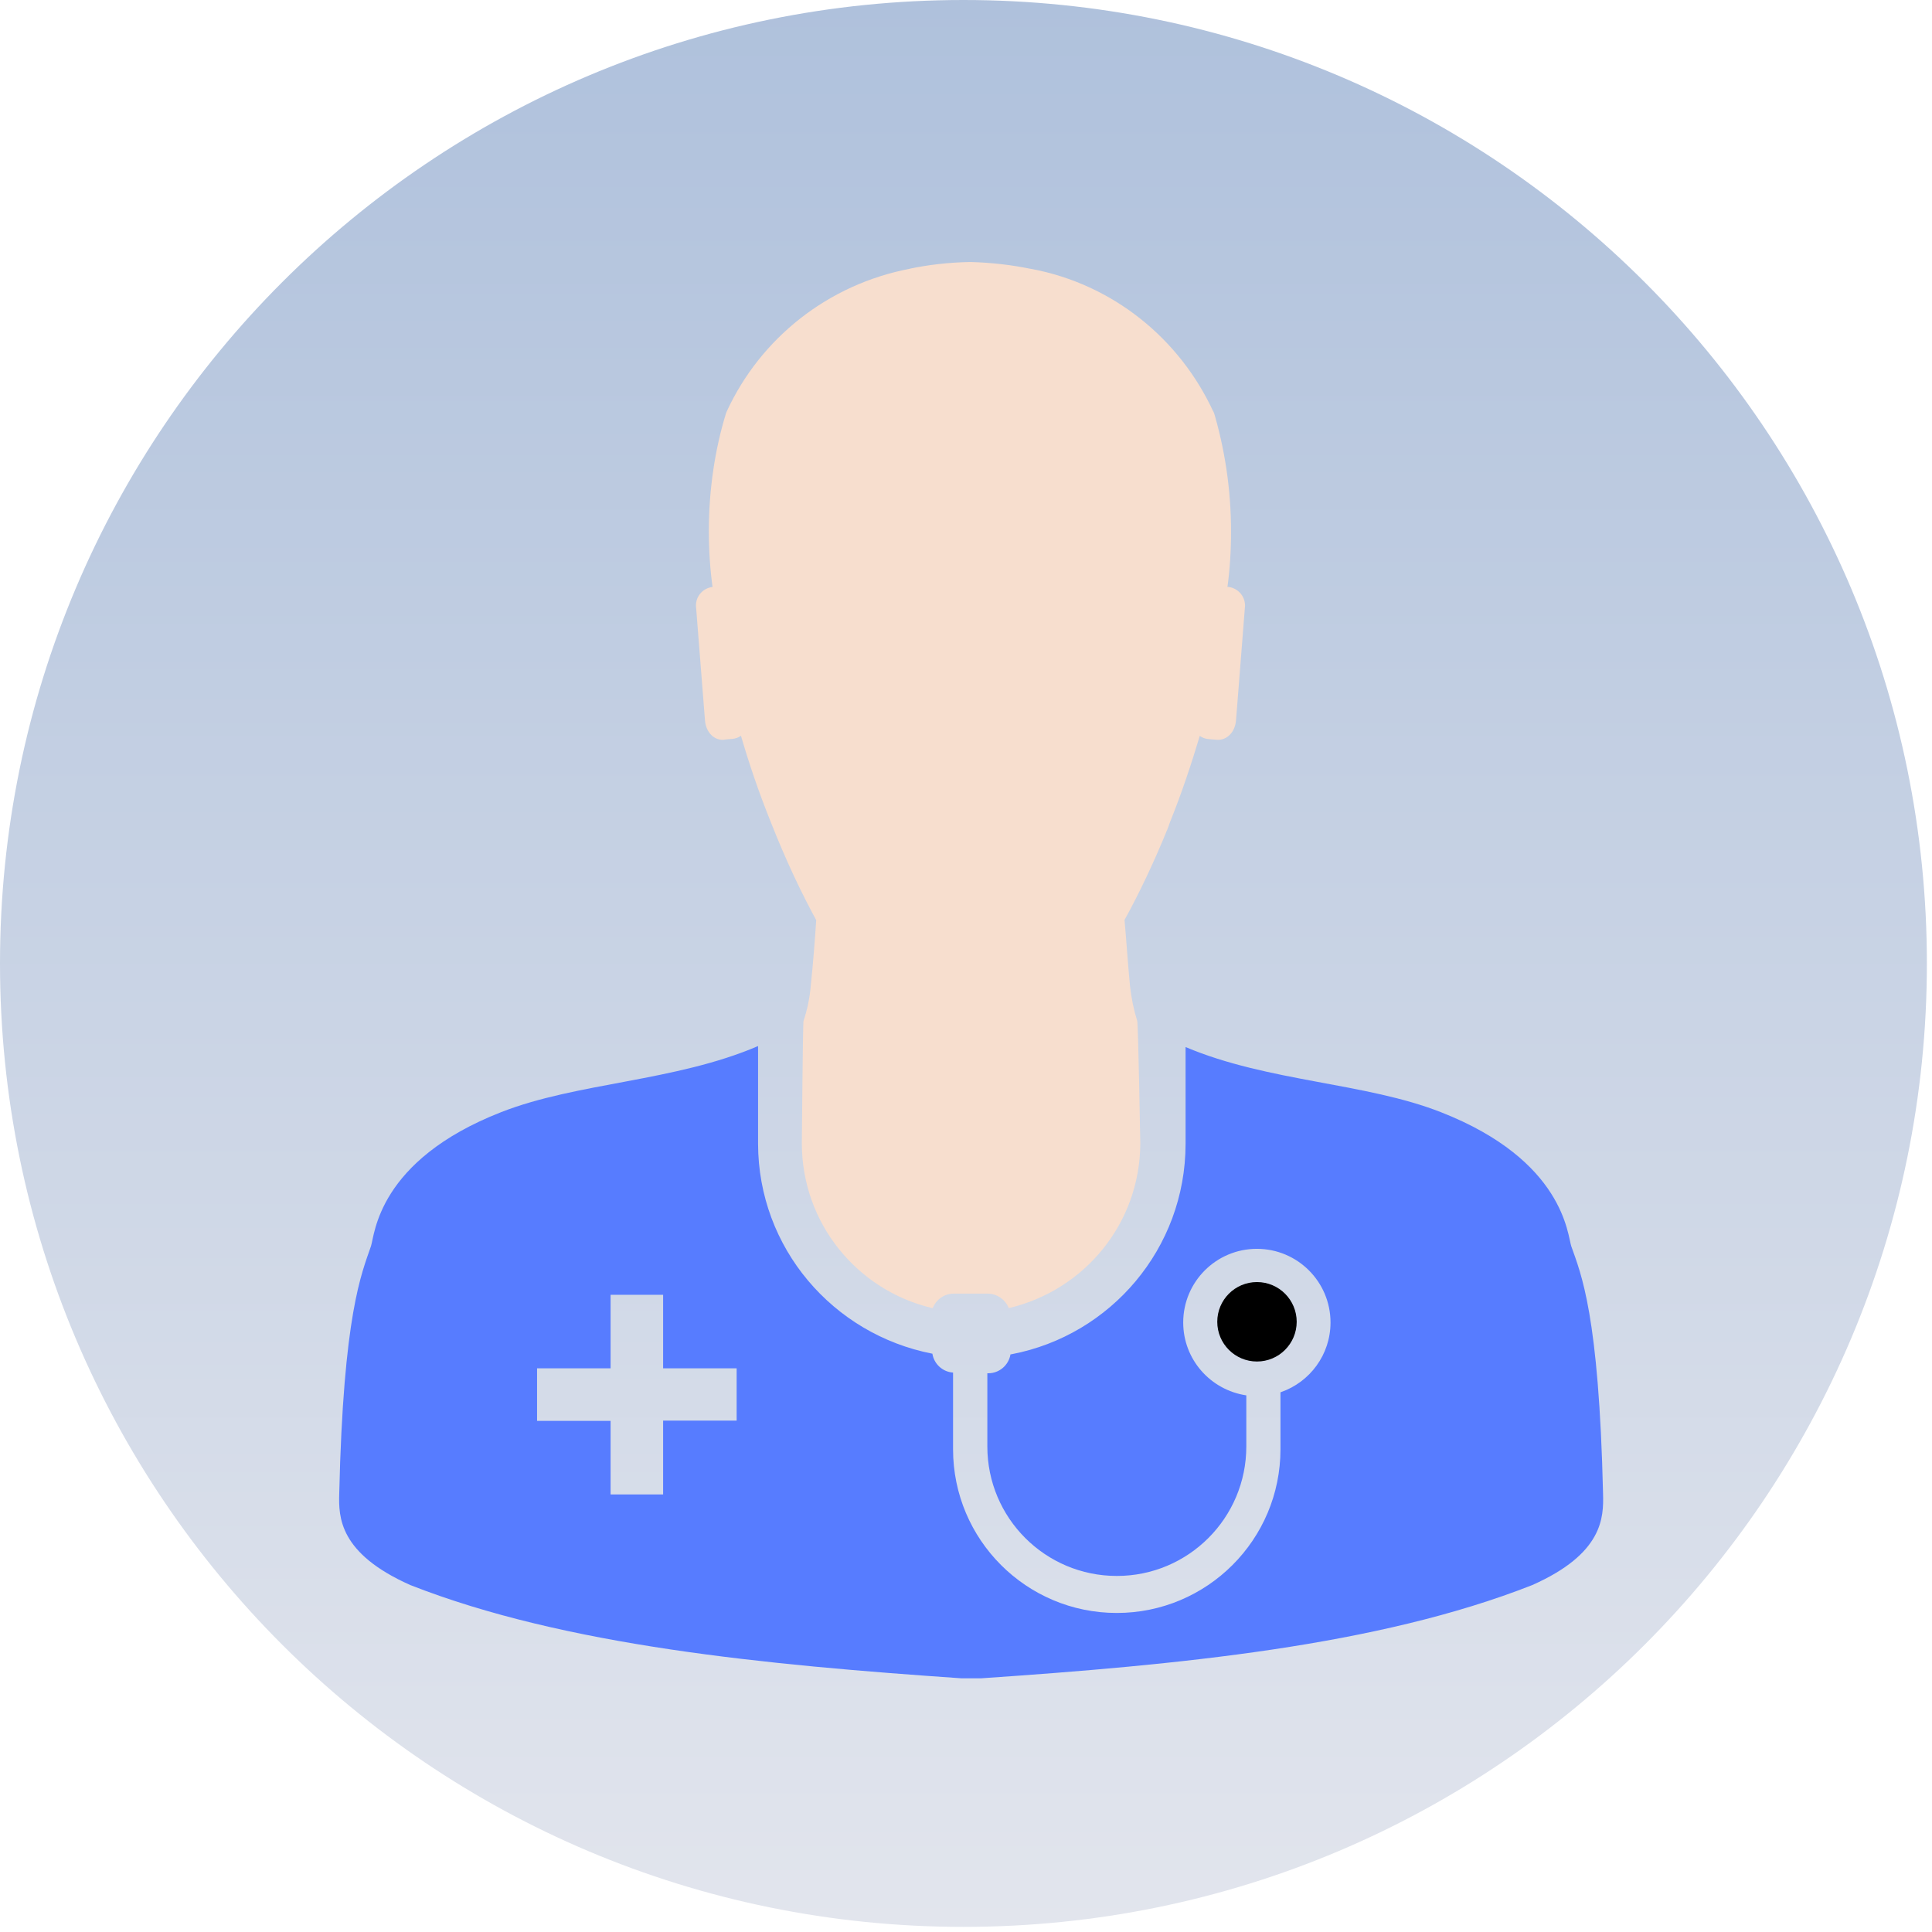
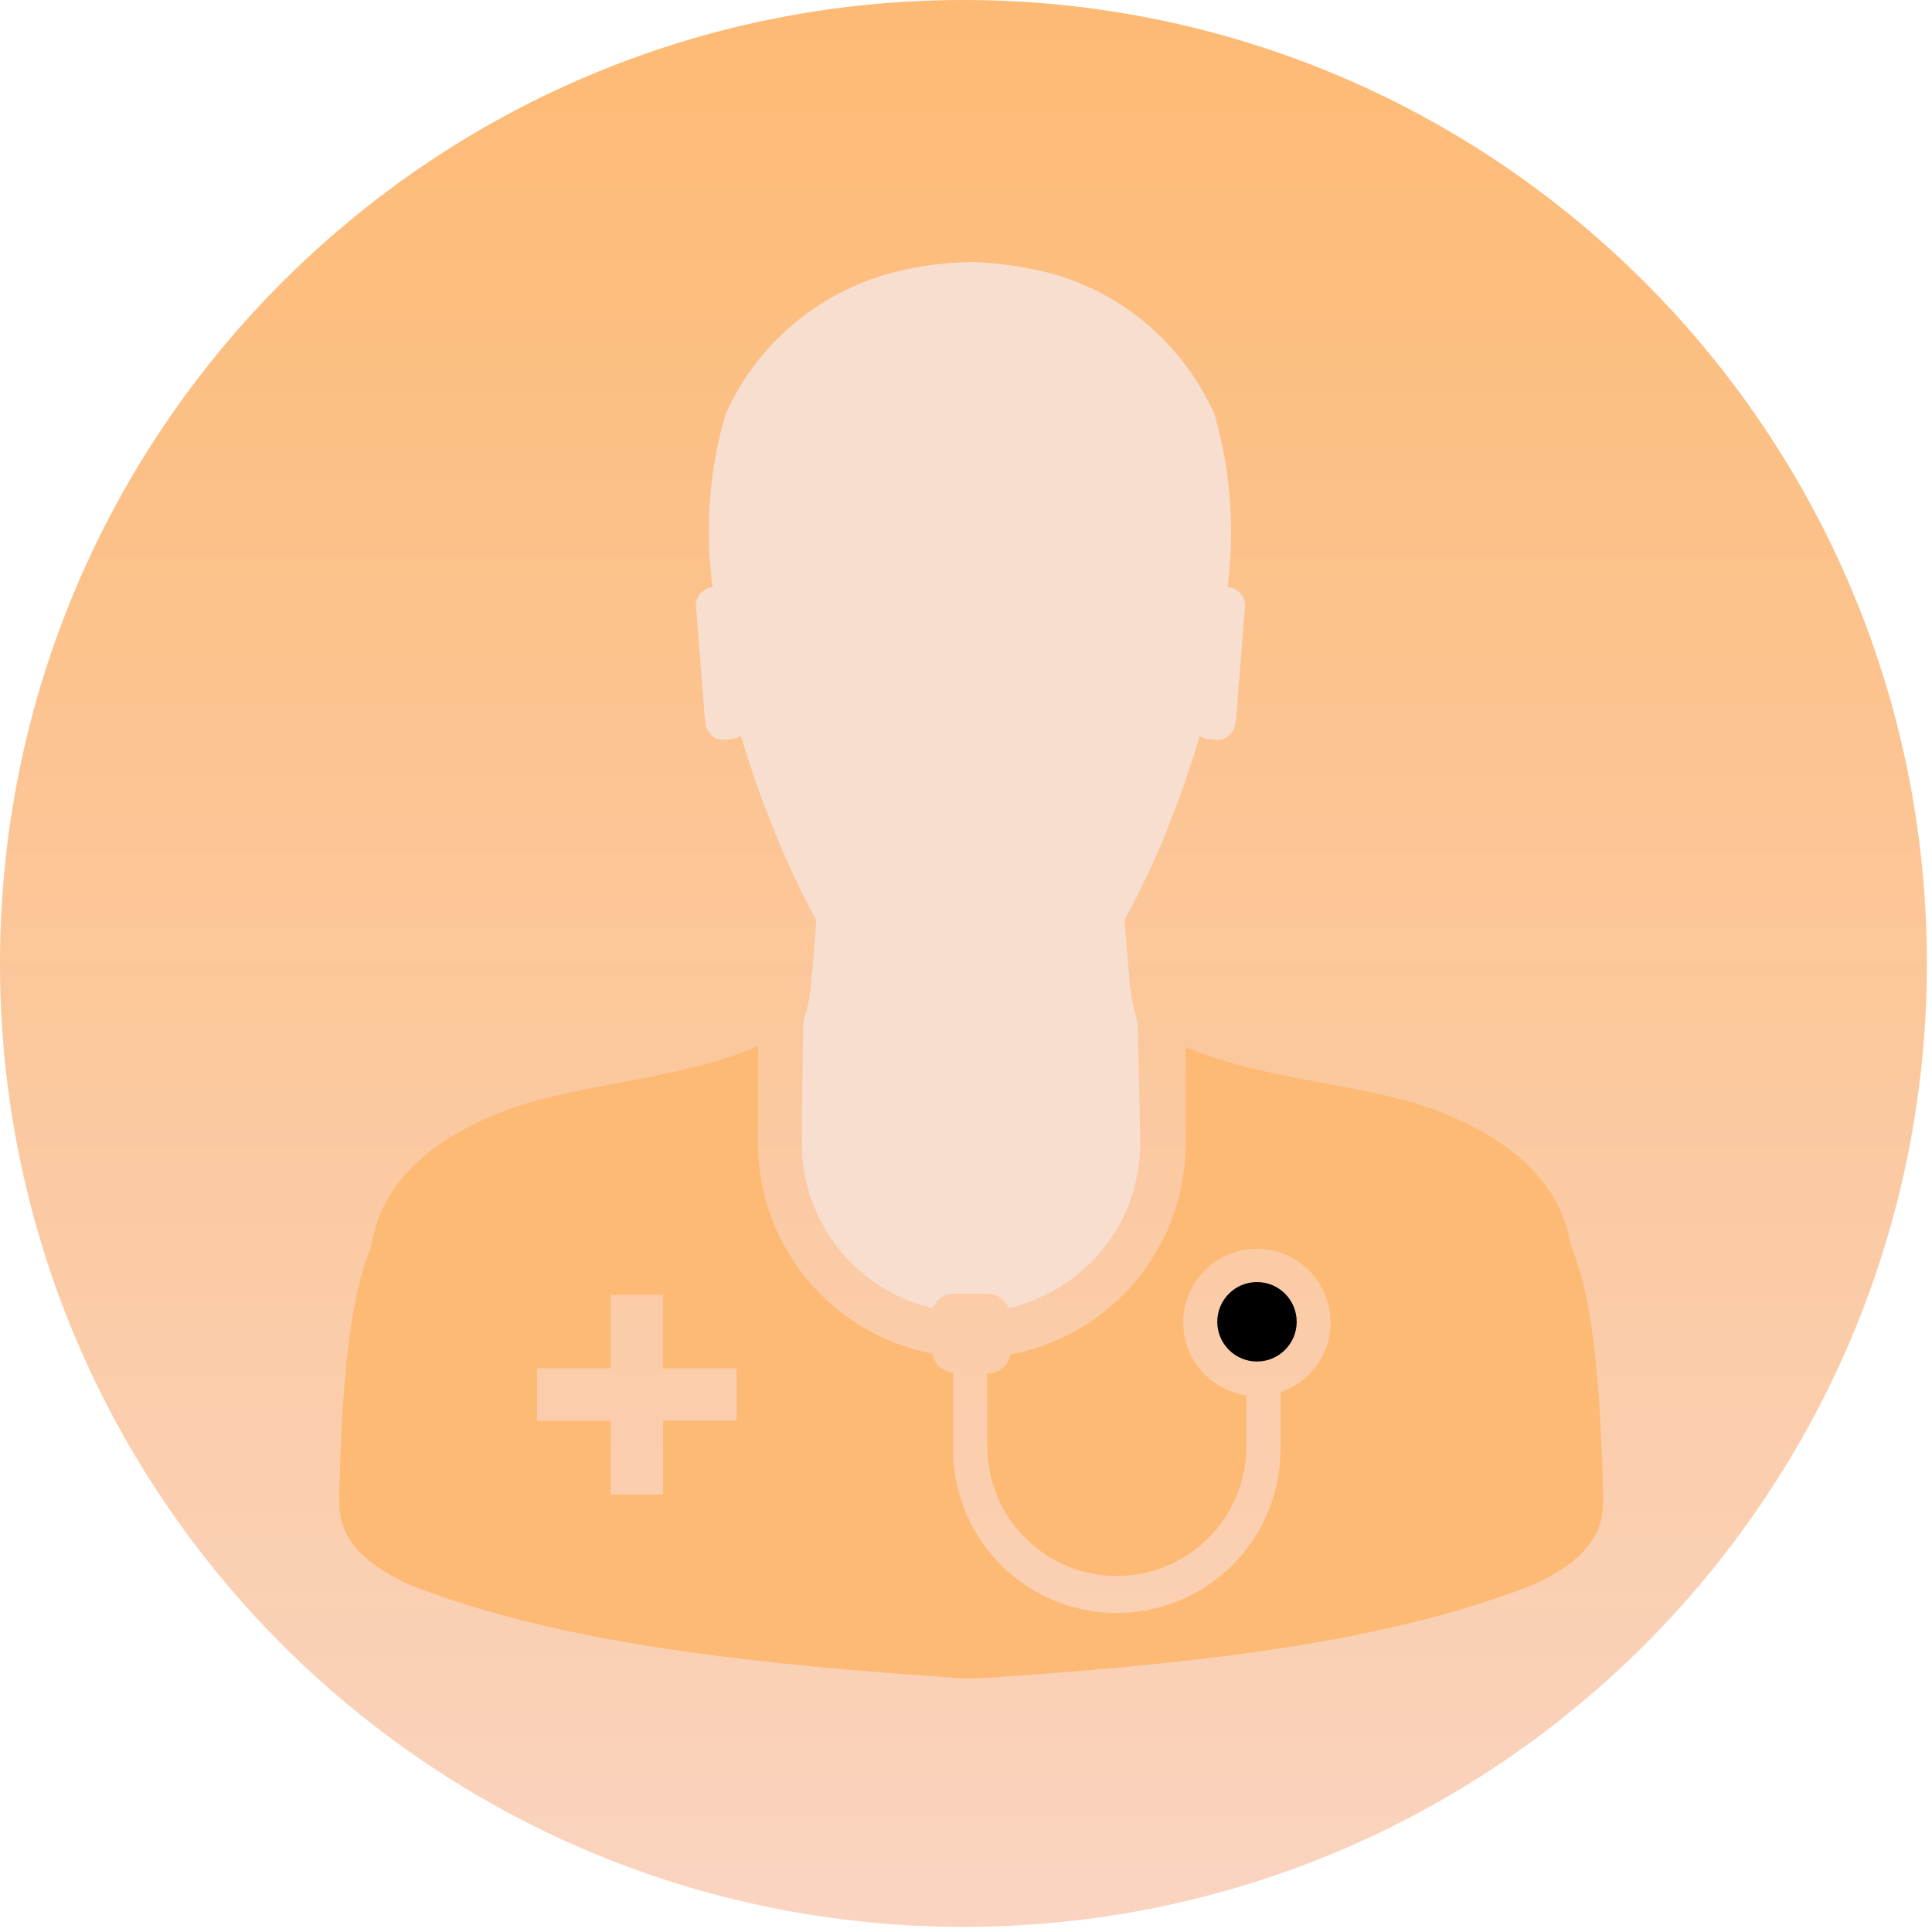
<svg xmlns="http://www.w3.org/2000/svg" width="126" height="126" viewBox="0 0 126 126" fill="none">
  <circle cx="62.833" cy="62.833" r="62.833" fill="url(#paint0_linear_4741_2362)" />
  <path d="M47.248 48.233L47.786 48.187C47.99 48.163 48.175 48.09 48.329 47.983L48.325 47.986C48.841 49.765 49.472 51.635 50.261 53.594C51.274 56.157 52.27 58.263 53.387 60.295L53.233 59.987C53.14 61.388 53.029 62.828 52.882 64.221C52.813 65.079 52.644 65.88 52.386 66.634L52.405 66.565C52.359 66.584 52.294 74.57 52.294 74.57C52.297 79.778 55.904 84.138 60.753 85.297L60.83 85.312C61.05 84.754 61.581 84.366 62.204 84.366H64.413C65.033 84.373 65.564 84.758 65.784 85.301L65.787 85.312C70.726 84.15 74.347 79.789 74.367 74.578C74.367 74.578 74.232 66.623 74.163 66.569C73.951 65.895 73.782 65.102 73.693 64.286L73.689 64.228C73.555 62.828 73.466 61.423 73.339 59.995C74.29 58.278 75.287 56.177 76.164 54.01L76.31 53.602C77.099 51.643 77.711 49.776 78.246 47.994C78.396 48.102 78.581 48.175 78.781 48.198H78.785L79.328 48.244C79.982 48.313 80.559 47.775 80.613 46.94L81.198 39.507C81.198 39.504 81.198 39.5 81.198 39.5C81.198 38.872 80.729 38.357 80.124 38.28H80.117H80.051C80.201 37.198 80.286 35.951 80.286 34.685C80.286 31.921 79.878 29.25 79.12 26.737L79.17 26.933C76.949 22.061 72.546 18.523 67.242 17.534L67.142 17.519C66.003 17.284 64.675 17.126 63.32 17.088H63.286H63.24C61.858 17.115 60.53 17.269 59.245 17.542L59.383 17.519C53.987 18.535 49.592 22.072 47.398 26.829L47.355 26.933C46.639 29.242 46.228 31.898 46.228 34.646C46.228 35.928 46.316 37.19 46.489 38.422L46.474 38.28C45.862 38.349 45.389 38.861 45.389 39.484V39.511L45.974 46.943C46.028 47.798 46.613 48.313 47.244 48.244L47.248 48.233Z" fill="#F7DECE" />
-   <path d="M104.547 97.422C104.278 85.721 103.108 83.073 102.476 81.28C102.226 80.56 102.022 75.695 93.986 72.539C89.059 70.599 82.701 70.561 77.32 68.286V74.614C77.309 81.418 72.436 87.08 65.989 88.316L65.901 88.331C65.782 89.031 65.181 89.555 64.462 89.562H64.392V94.335C64.392 99 68.172 102.779 72.837 102.779C77.501 102.779 81.281 99 81.281 94.335V91.002C78.941 90.652 77.166 88.658 77.166 86.249C77.166 83.597 79.318 81.445 81.97 81.445C84.622 81.445 86.773 83.597 86.773 86.249C86.773 88.35 85.422 90.136 83.544 90.79L83.509 90.802V94.335V94.516C83.509 100.412 78.729 105.193 72.833 105.193C66.936 105.193 62.156 100.412 62.156 94.516C62.156 94.451 62.156 94.389 62.156 94.323V94.331V89.516C61.471 89.47 60.917 88.954 60.809 88.292V88.285C54.304 87.018 49.455 81.376 49.439 74.598V68.221C44.036 70.542 37.639 70.588 32.685 72.531C24.626 75.684 24.441 80.537 24.195 81.268C23.579 83.07 22.394 85.706 22.124 97.414C22.078 98.954 22.124 101.313 26.766 103.376C36.873 107.34 49.894 108.572 62.73 109.457H63.961C76.824 108.58 89.825 107.352 99.925 103.376C104.547 101.325 104.589 98.977 104.547 97.422ZM48.042 92.649H43.247V97.464H39.821V92.665H35.026V89.239H39.821V84.444H43.247V89.239H48.042V92.649Z" fill="#577CFF" />
+   <path d="M104.547 97.422C104.278 85.721 103.108 83.073 102.476 81.28C102.226 80.56 102.022 75.695 93.986 72.539C89.059 70.599 82.701 70.561 77.32 68.286V74.614C77.309 81.418 72.436 87.08 65.989 88.316L65.901 88.331C65.782 89.031 65.181 89.555 64.462 89.562H64.392V94.335C64.392 99 68.172 102.779 72.837 102.779C77.501 102.779 81.281 99 81.281 94.335V91.002C78.941 90.652 77.166 88.658 77.166 86.249C77.166 83.597 79.318 81.445 81.97 81.445C84.622 81.445 86.773 83.597 86.773 86.249C86.773 88.35 85.422 90.136 83.544 90.79L83.509 90.802V94.335V94.516C83.509 100.412 78.729 105.193 72.833 105.193C66.936 105.193 62.156 100.412 62.156 94.516C62.156 94.451 62.156 94.389 62.156 94.323V94.331V89.516C61.471 89.47 60.917 88.954 60.809 88.292V88.285C54.304 87.018 49.455 81.376 49.439 74.598V68.221C44.036 70.542 37.639 70.588 32.685 72.531C24.626 75.684 24.441 80.537 24.195 81.268C23.579 83.07 22.394 85.706 22.124 97.414C22.078 98.954 22.124 101.313 26.766 103.376C36.873 107.34 49.894 108.572 62.73 109.457H63.961C76.824 108.58 89.825 107.352 99.925 103.376C104.547 101.325 104.589 98.977 104.547 97.422ZM48.042 92.649H43.247V97.464H39.821V92.665H35.026V89.239H39.821V84.444H43.247V89.239H48.042V92.649Z" fill="#fdba74" />
  <path d="M84.567 86.207C84.567 84.776 83.409 83.613 81.977 83.613C80.545 83.613 79.387 84.772 79.387 86.204C79.387 87.635 80.545 88.794 81.977 88.794C83.405 88.794 84.563 87.635 84.567 86.207Z" fill="black" />
  <defs>
    <linearGradient id="paint0_linear_4741_2362" x1="62.833" y1="0" x2="62.833" y2="125.665" gradientUnits="userSpaceOnUse">
-       <stop stop-color="#AFC1DC" />
-       <stop offset="1" stop-color="#E2E5ED" />
+       <stop stop-color="#fdba74" />
+       <stop offset="1" stop-color="#FAD4C0" />
    </linearGradient>
  </defs>
</svg>
